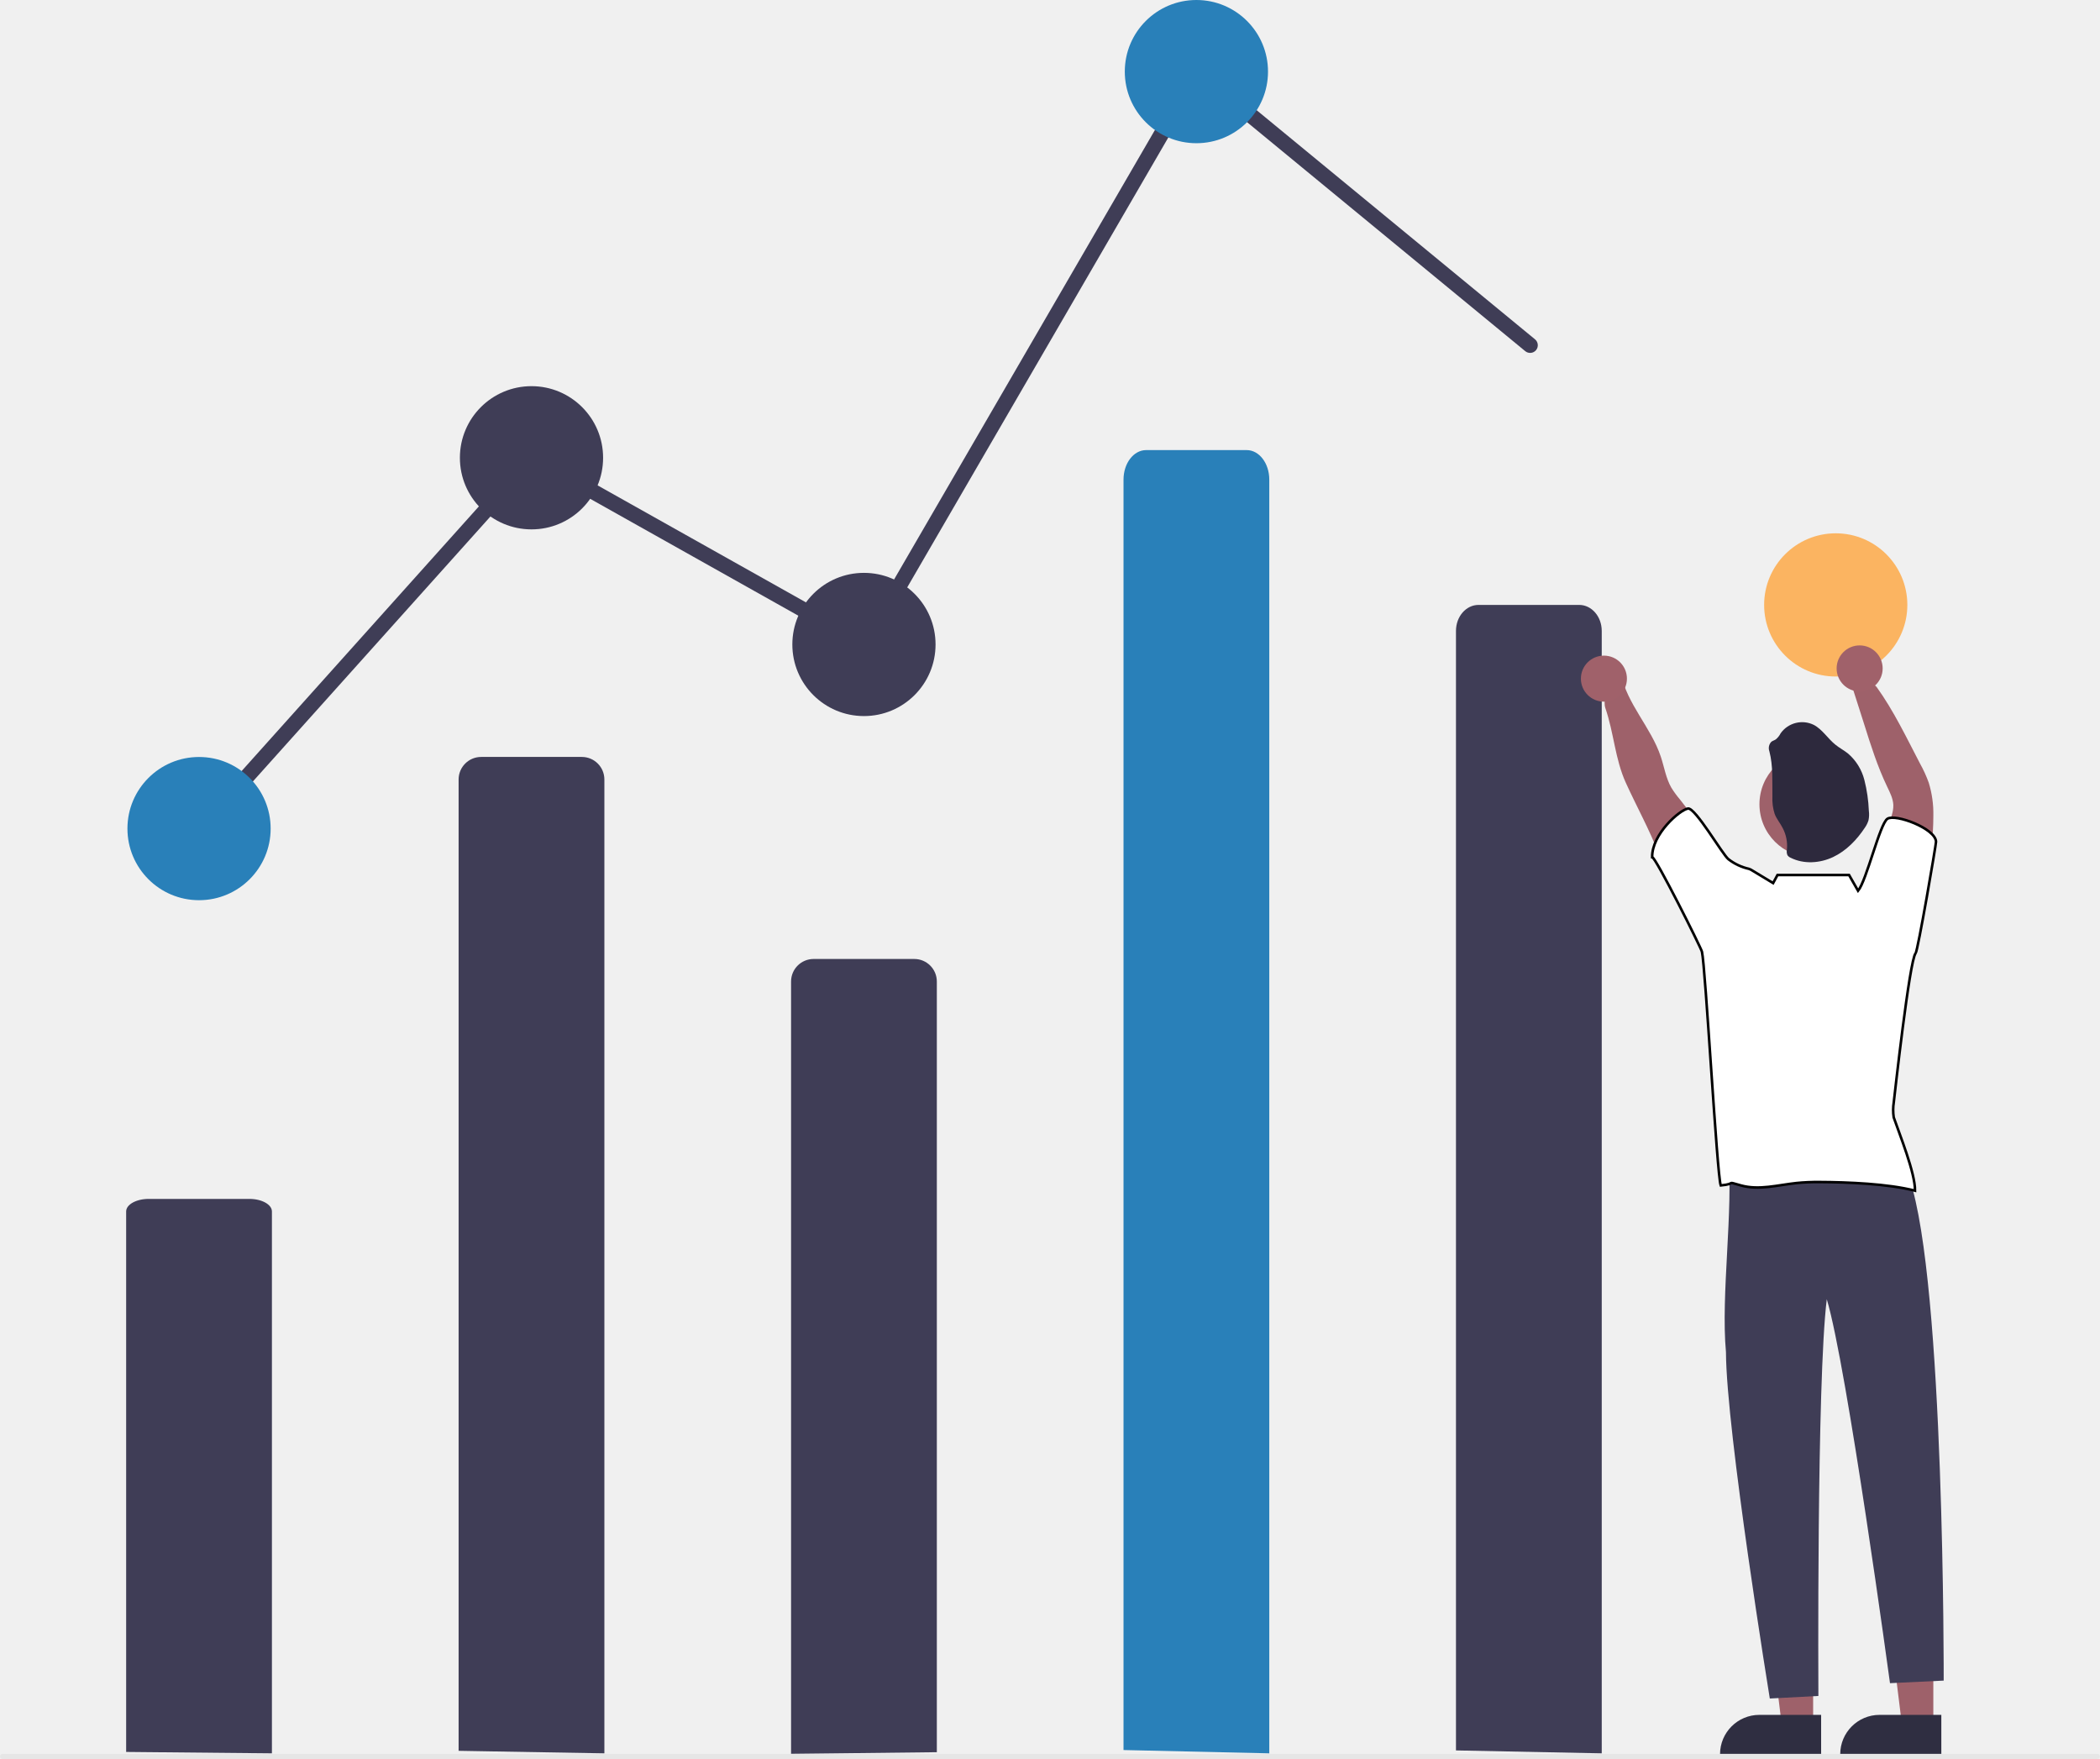
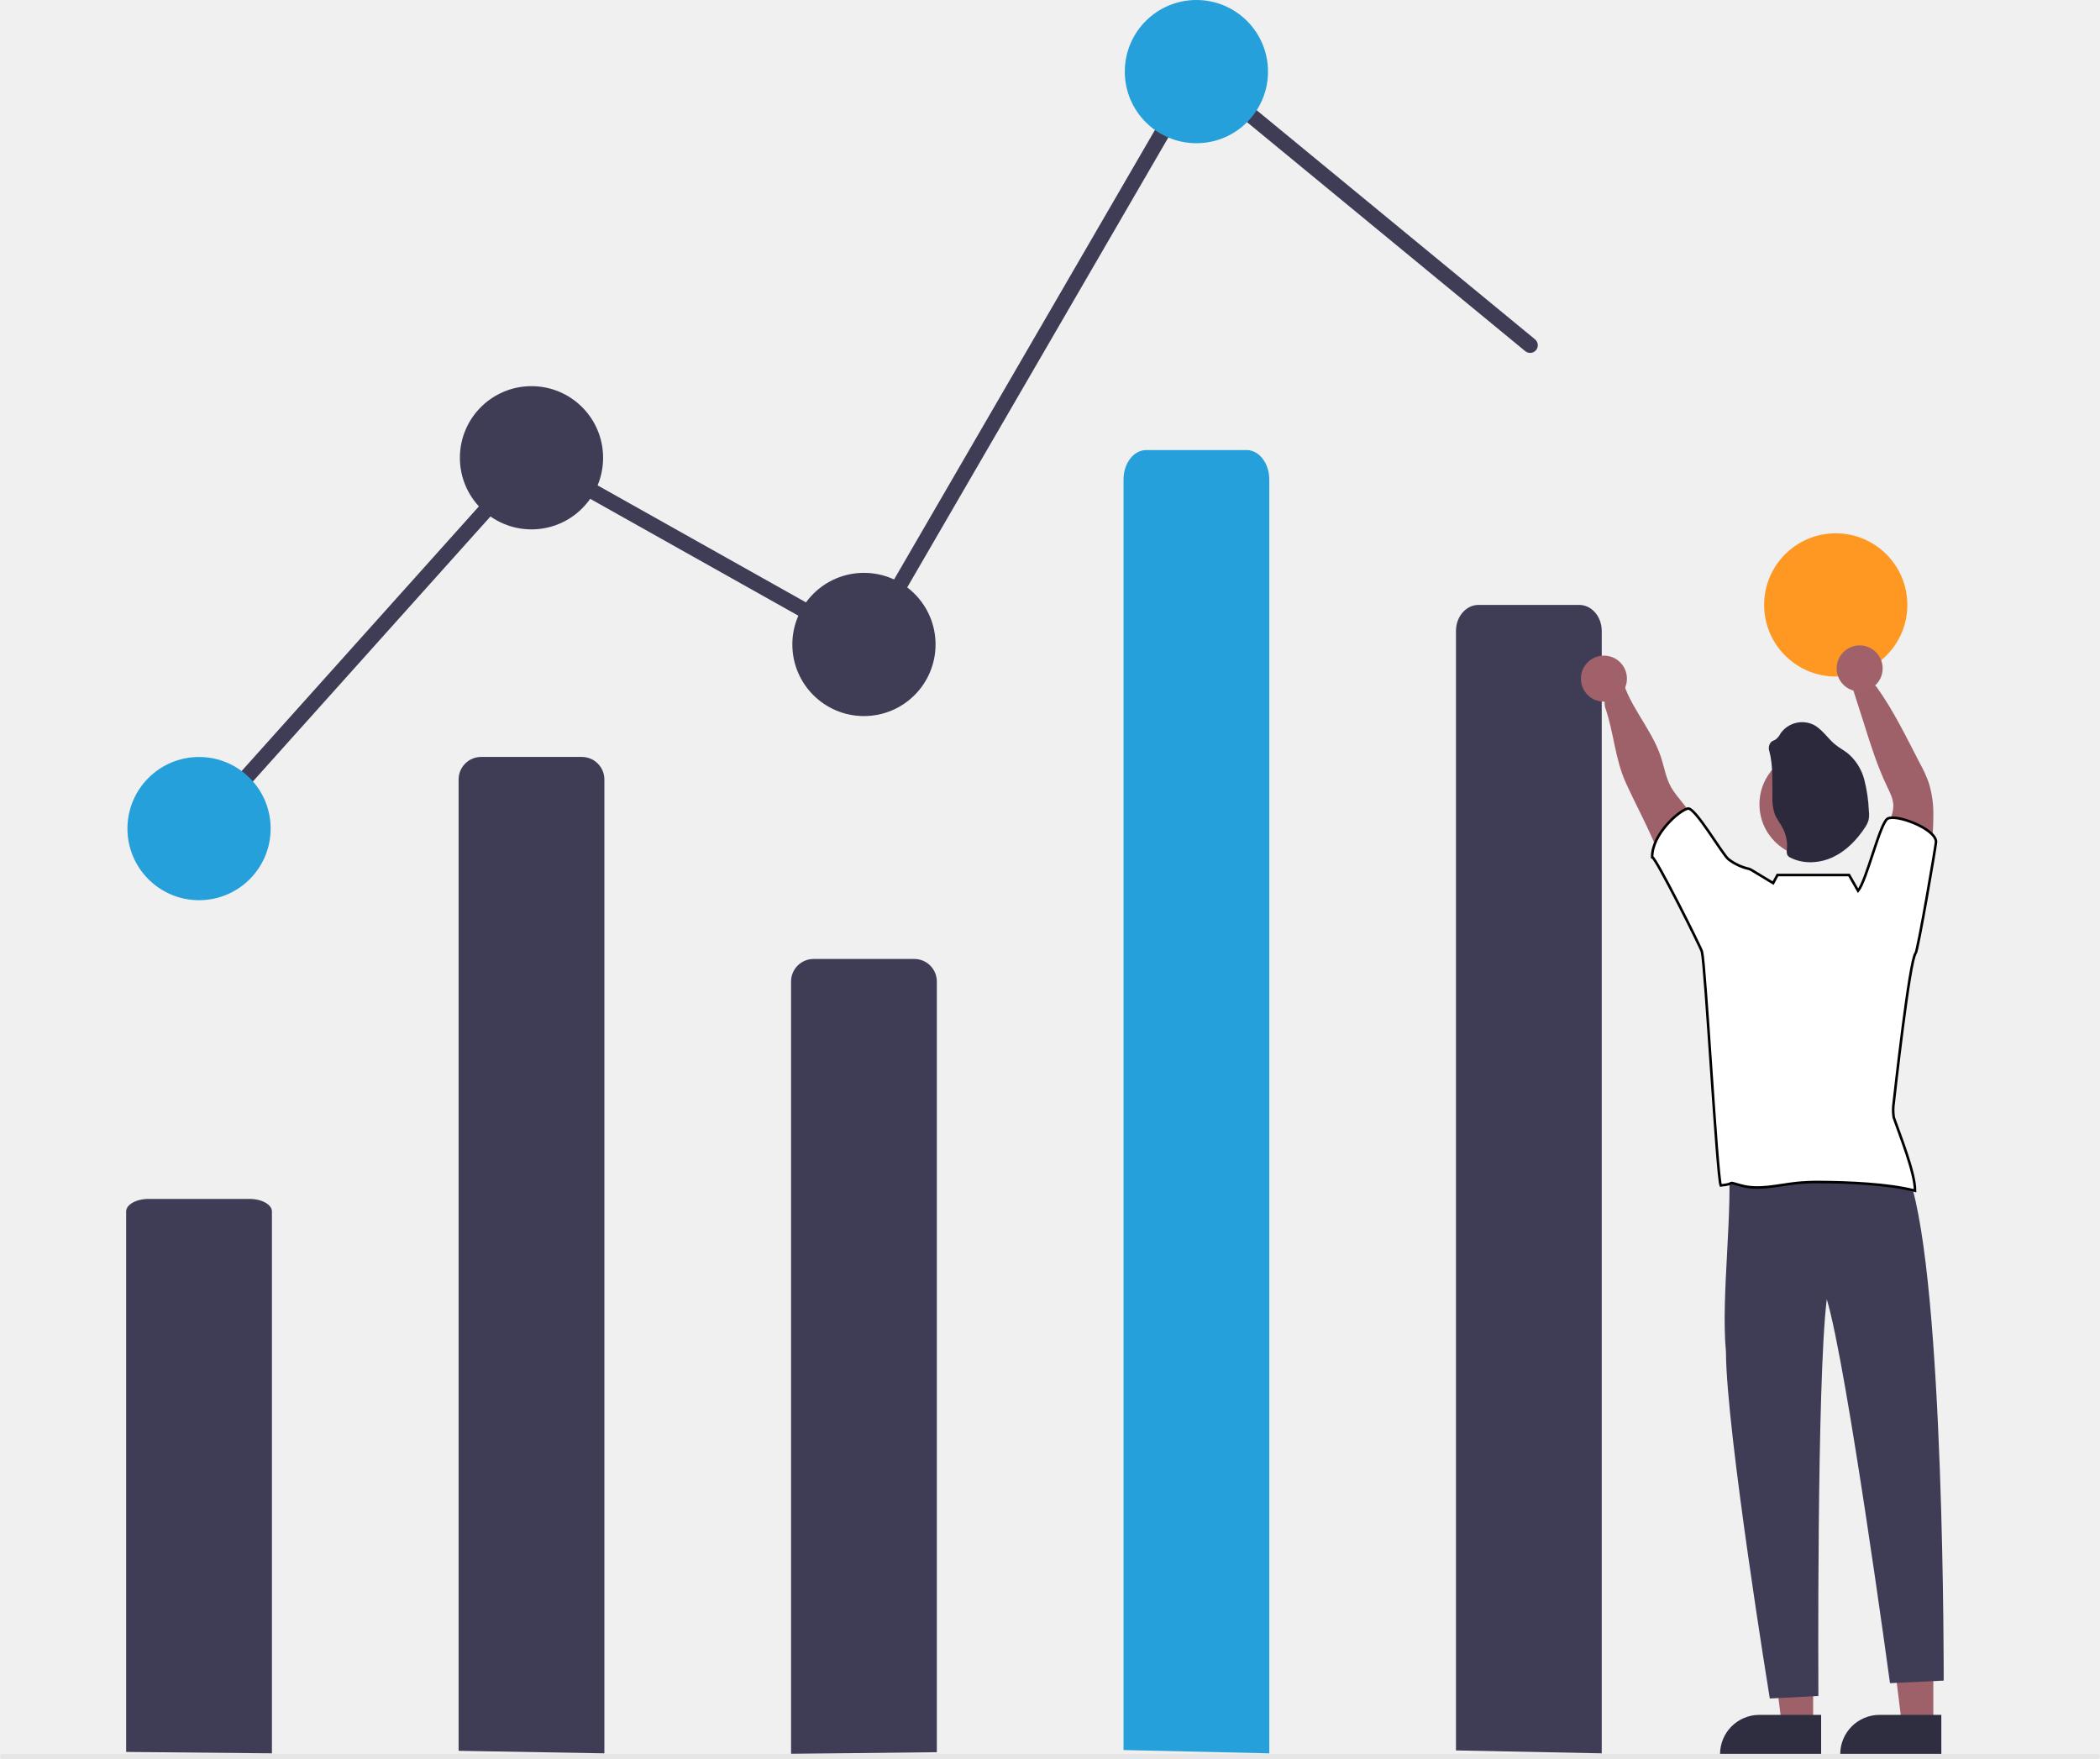
<svg xmlns="http://www.w3.org/2000/svg" id="bb328e6d-602c-4acd-b0f5-b204c203e1c3" data-name="Layer 1" width="821.168" height="687.802" viewBox="0 0 821.168 687.802" version="1.1">
  <defs id="defs2111" />
  <polygon points="755.994 674.556 743.734 674.555 737.902 627.268 755.996 627.268 755.994 674.556" fill="#9e616a" id="polygon2076" />
  <path d="M948.537,792.539l-39.531-.001v-.5a15.387,15.387,0,0,1,15.386-15.386h.001l24.144.001Z" transform="translate(-189.416 -106.099)" fill="#2f2e41" id="path2078" />
  <polygon points="708.994 674.556 696.734 674.555 690.902 627.268 708.996 627.268 708.994 674.556" fill="#9e616a" id="polygon2080" />
  <path d="M901.537,792.539l-39.531-.001v-.5a15.387,15.387,0,0,1,15.386-15.386h.001l24.144.001Z" transform="translate(-189.416 -106.099)" fill="#2f2e41" id="path2082" />
  <path id="ae5c11dc-7e77-468a-a39f-cc8da6ee1565" data-name="Path 1495" d="M368.748,790.71V410.9a8.82,8.82,0,0,1,8.82-8.82h39.36a8.82,8.82,0,0,1,8.82,8.82h0V791.7Z" transform="translate(-189.416 -106.099)" fill="#3f3d56" />
  <path id="bc696f83-47b6-45c9-967f-bb64f1f3bee5" data-name="Path 1496" d="M498.748,791.9v-302a8.82,8.82,0,0,1,8.82-8.82h39.36a8.82,8.82,0,0,1,8.82,8.82h0V791.25Z" transform="translate(-189.416 -106.099)" fill="#3f3d56" />
  <path d="M267.747,433.099a3,3,0,0,1-2.233-5.002l131.605-146.791L526.638,354.035,656.927,129.537,789.655,238.782a3,3,0,1,1-3.813,4.633L658.569,138.66,528.858,362.163,398.376,288.892,269.982,432.101A2.991,2.991,0,0,1,267.747,433.099Z" transform="translate(-189.416 -106.099)" fill="#3f3d56" id="path2086" />
-   <circle id="a1f8771a-4bf9-4603-9747-6ae739e4ad47" data-name="Ellipse 300" cx="77.832" cy="324" r="28" fill="#6c63ff" style="fill:#2980b9;fill-opacity:1" />
+   <circle id="a1f8771a-4bf9-4603-9747-6ae739e4ad47" data-name="Ellipse 300" cx="77.832" cy="324" r="28" fill="#6c63ff" style="fill:#26a0da;fill-opacity:1" />
  <circle id="ffdbdf53-78c2-412f-9ede-372406e5d245" data-name="Ellipse 301" cx="207.832" cy="179" r="28" fill="#ccc" style="fill:#3f3d56;fill-opacity:1" />
  <circle id="b7cff929-f00d-4f86-944c-e500b6ceb6ad" data-name="Ellipse 302" cx="337.832" cy="252" r="28" fill="#e6e6e6" style="fill:#3f3d56;fill-opacity:1" />
-   <circle id="eabc0b76-6faa-4fa0-934c-daff28b491dd" data-name="Ellipse 303" cx="467.832" cy="28" r="28" fill="#6c63ff" style="fill:#2980b9;fill-opacity:1" />
-   <circle id="a7ca0488-8ee6-49e2-b245-2872b84c042e" data-name="Ellipse 304" cx="717.832" cy="236.535" r="28" fill="#6c63ff" style="fill:#fbb461;fill-opacity:1" />
+   <circle id="eabc0b76-6faa-4fa0-934c-daff28b491dd" data-name="Ellipse 303" cx="467.832" cy="28" r="28" fill="#6c63ff" style="fill:#26a0da;fill-opacity:1" />
+   <circle id="a7ca0488-8ee6-49e2-b245-2872b84c042e" data-name="Ellipse 304" cx="717.832" cy="236.535" r="28" fill="#6c63ff" style="fill:#ff9822;fill-opacity:1" />
  <path id="b579ef19-595a-43de-9b6d-0ead8268ca48" data-name="Path 1507" d="M897.348,560.755c10.48,1.262,37.279-8.298,38.731,6.246,13.794,40.605,13.384,196.256,13.384,196.256l-21,1S911.683,640.583,903.748,614.125c-3.982,32.159-3.284,155.133-3.284,155.133l-19,1s-17.043-104.717-17.14-135.453c-2.071-22.514,3.009-55.876.835-77.64a83.218,83.218,0,0,0,32.19,3.59Z" transform="translate(-189.416 -106.099)" fill="#3f3d56" />
  <path id="b3465432-03e0-48eb-8016-b04aa244e72c" data-name="Path 1513" d="M758.748,790.554V352.8c0-5.614,3.949-10.166,8.82-10.166h39.36c4.871,0,8.82,4.551,8.82,10.166V791.7Z" transform="translate(-189.416 -106.099)" fill="#3f3d56" />
  <path id="ac7870c5-efcc-4c4b-b17f-07e0bff4d096" data-name="Path 1508" d="M861.698,442.955a130.657,130.657,0,0,0-15.31-24.17,38.322,38.322,0,0,1-3.4-4.64c-2.15-3.73-2.79-8.11-4.15-12.19-3.8-11.44-13.28-20.63-15.59-32.46-.84-4.3-7.936,8.198-6.07,13.53,3.33,9.65,3.76,19.87,8,29.19s9.22,18.26,12.88,27.79c2.08,5.41,3.74,11,6.79,16s7.81,9.19,13.56,9.94a33.45,33.45,0,0,1,1.63-10.68C861.288,451.325,863.508,446.685,861.698,442.955Z" transform="translate(-189.416 -106.099)" fill="#9e616a" />
  <path id="be4b35b3-6955-40b7-9549-45fdba6a2930" data-name="Path 1509" d="M924.608,449.435a55.259,55.259,0,0,1,3.25-20.78c.92-2.55,2-5.14,1.91-7.85-.13-2.52-1.33-4.83-2.42-7.11-3.76-7.85-6.4-16.17-9-24.47l-5-15.65c-1.63-1.195,7.89-1.61,9.92,1.2,6.64,9.22,11.67,19.81,16.93,29.88a50.577,50.577,0,0,1,3.42,7.49,41.186,41.186,0,0,1,1.8,12.94c0,8.19-1.08,16.35-2.2,24.47-.71,5.09-1.64,10.63-5.49,14C933.728,458.435,929.708,453.435,924.608,449.435Z" transform="translate(-189.416 -106.099)" fill="#9e616a" />
  <circle id="a7d383a2-21d6-4551-be8a-8c82a5e576cb" data-name="Ellipse 307" cx="708.752" cy="314.484" r="20.75" fill="#9e616a" />
  <path id="fb091cb1-8ad4-4d57-b74d-c940c723d6bf" data-name="Path 1512" d="M881.3,399.881a3.602,3.602,0,0,1,.76-3.723c.518-.408,1.206-.561,1.762-.95a7.602,7.602,0,0,0,1.9-2.403,10.315,10.315,0,0,1,12.909-3.277c3.429,1.795,5.5,5.389,8.549,7.808,1.548,1.254,3.344,2.184,4.902,3.438a20.146,20.146,0,0,1,6.355,10.278,58.31,58.31,0,0,1,1.762,12.125,10.905,10.905,0,0,1-.142,3.686,10.317,10.317,0,0,1-1.396,2.85c-3.135,4.749-7.266,9.062-12.444,11.513s-11.475,2.85-16.581.285a2.85,2.85,0,0,1-1.273-1.017,3.658,3.658,0,0,1-.199-2.194,15.018,15.018,0,0,0-1.653-8.406c-.95-1.9-2.375-3.534-3.135-5.5a19.16,19.16,0,0,1-.893-6.82C882.392,411.593,882.798,405.638,881.3,399.881Z" transform="translate(-189.416 -106.099)" fill="#2d293d" />
  <path id="ef6ae9ea-be37-4bc6-b1be-067860dc7e9d" data-name="Path 1514" d="M238.747,791.149V579.808c0-2.71,3.949-4.908,8.82-4.908h39.36c4.871,0,8.82,2.2,8.82,4.908V791.7Z" transform="translate(-189.416 -106.099)" fill="#3f3d56" />
  <path id="b4c810f7-8361-4f56-9780-d97c96bbbba4" data-name="Path 944" d="M1009.585,793.901H190.416a1,1,0,1,1,0-2h819.168a1,1,0,0,1,0,2Z" transform="translate(-189.416 -106.099)" fill="#e6e6e6" />
-   <path id="b32730d1-ac43-40b1-a176-73e18bf362e5" data-name="Path 1515" d="M628.747,790.405V293.635c0-6.371,3.949-11.536,8.82-11.536h39.36c4.871,0,8.82,5.165,8.82,11.536V791.7Z" transform="translate(-189.416 -106.099)" fill="#6c63ff" style="fill:#2980b9;fill-opacity:1" />
+   <path id="b32730d1-ac43-40b1-a176-73e18bf362e5" data-name="Path 1515" d="M628.747,790.405V293.635c0-6.371,3.949-11.536,8.82-11.536h39.36c4.871,0,8.82,5.165,8.82,11.536V791.7Z" transform="translate(-189.416 -106.099)" fill="#6c63ff" style="fill:#26a0da;fill-opacity:1" />
  <circle cx="627.182" cy="265.366" r="9" fill="#a0616a" id="circle2102" />
  <circle cx="727.182" cy="261.366" r="9" fill="#a0616a" id="circle2104" />
  <path d="M938.468,478.875c.878-.804,8.038-42.674,7.996-43.617-.111-5.158-15.85-11.05-19-9-2.972,1.934-8.147,24.124-11.477,28.165l-3.523-6.165h-28l-1.697,3.152c-3.674-2.213-6.979-4.254-8.158-4.929a5.3,5.3,0,0,0-1.311-.645,20.311,20.311,0,0,1-8-3.76c-2.3-1.77-12.974-20.307-15.834-19.817-3.23.54-14.125,9.96-14,19,1.372-.029,19.214,35.648,19.464,36.977,1.37,5.62,5.894,87.58,7.354,91.4,6.726-.65,1.416-1.81,7.926,0,7.01,1.95,14.41-.16,21.64-.94a83.114,83.114,0,0,1,9.06-.4c11,.05,26.7.66,37.35,3.39.06-6.98-6.07-22.08-8.34-28.67a19.248,19.248,0,0,1,.03-5.94C930.238,534.665,936.094,481.54,938.468,478.875Z" transform="translate(-189.416 -106.099)" fill="#e6e6e6" id="path2106" style="fill:#ffffff;fill-opacity:1;stroke:#000000;stroke-opacity:1" />
</svg>
